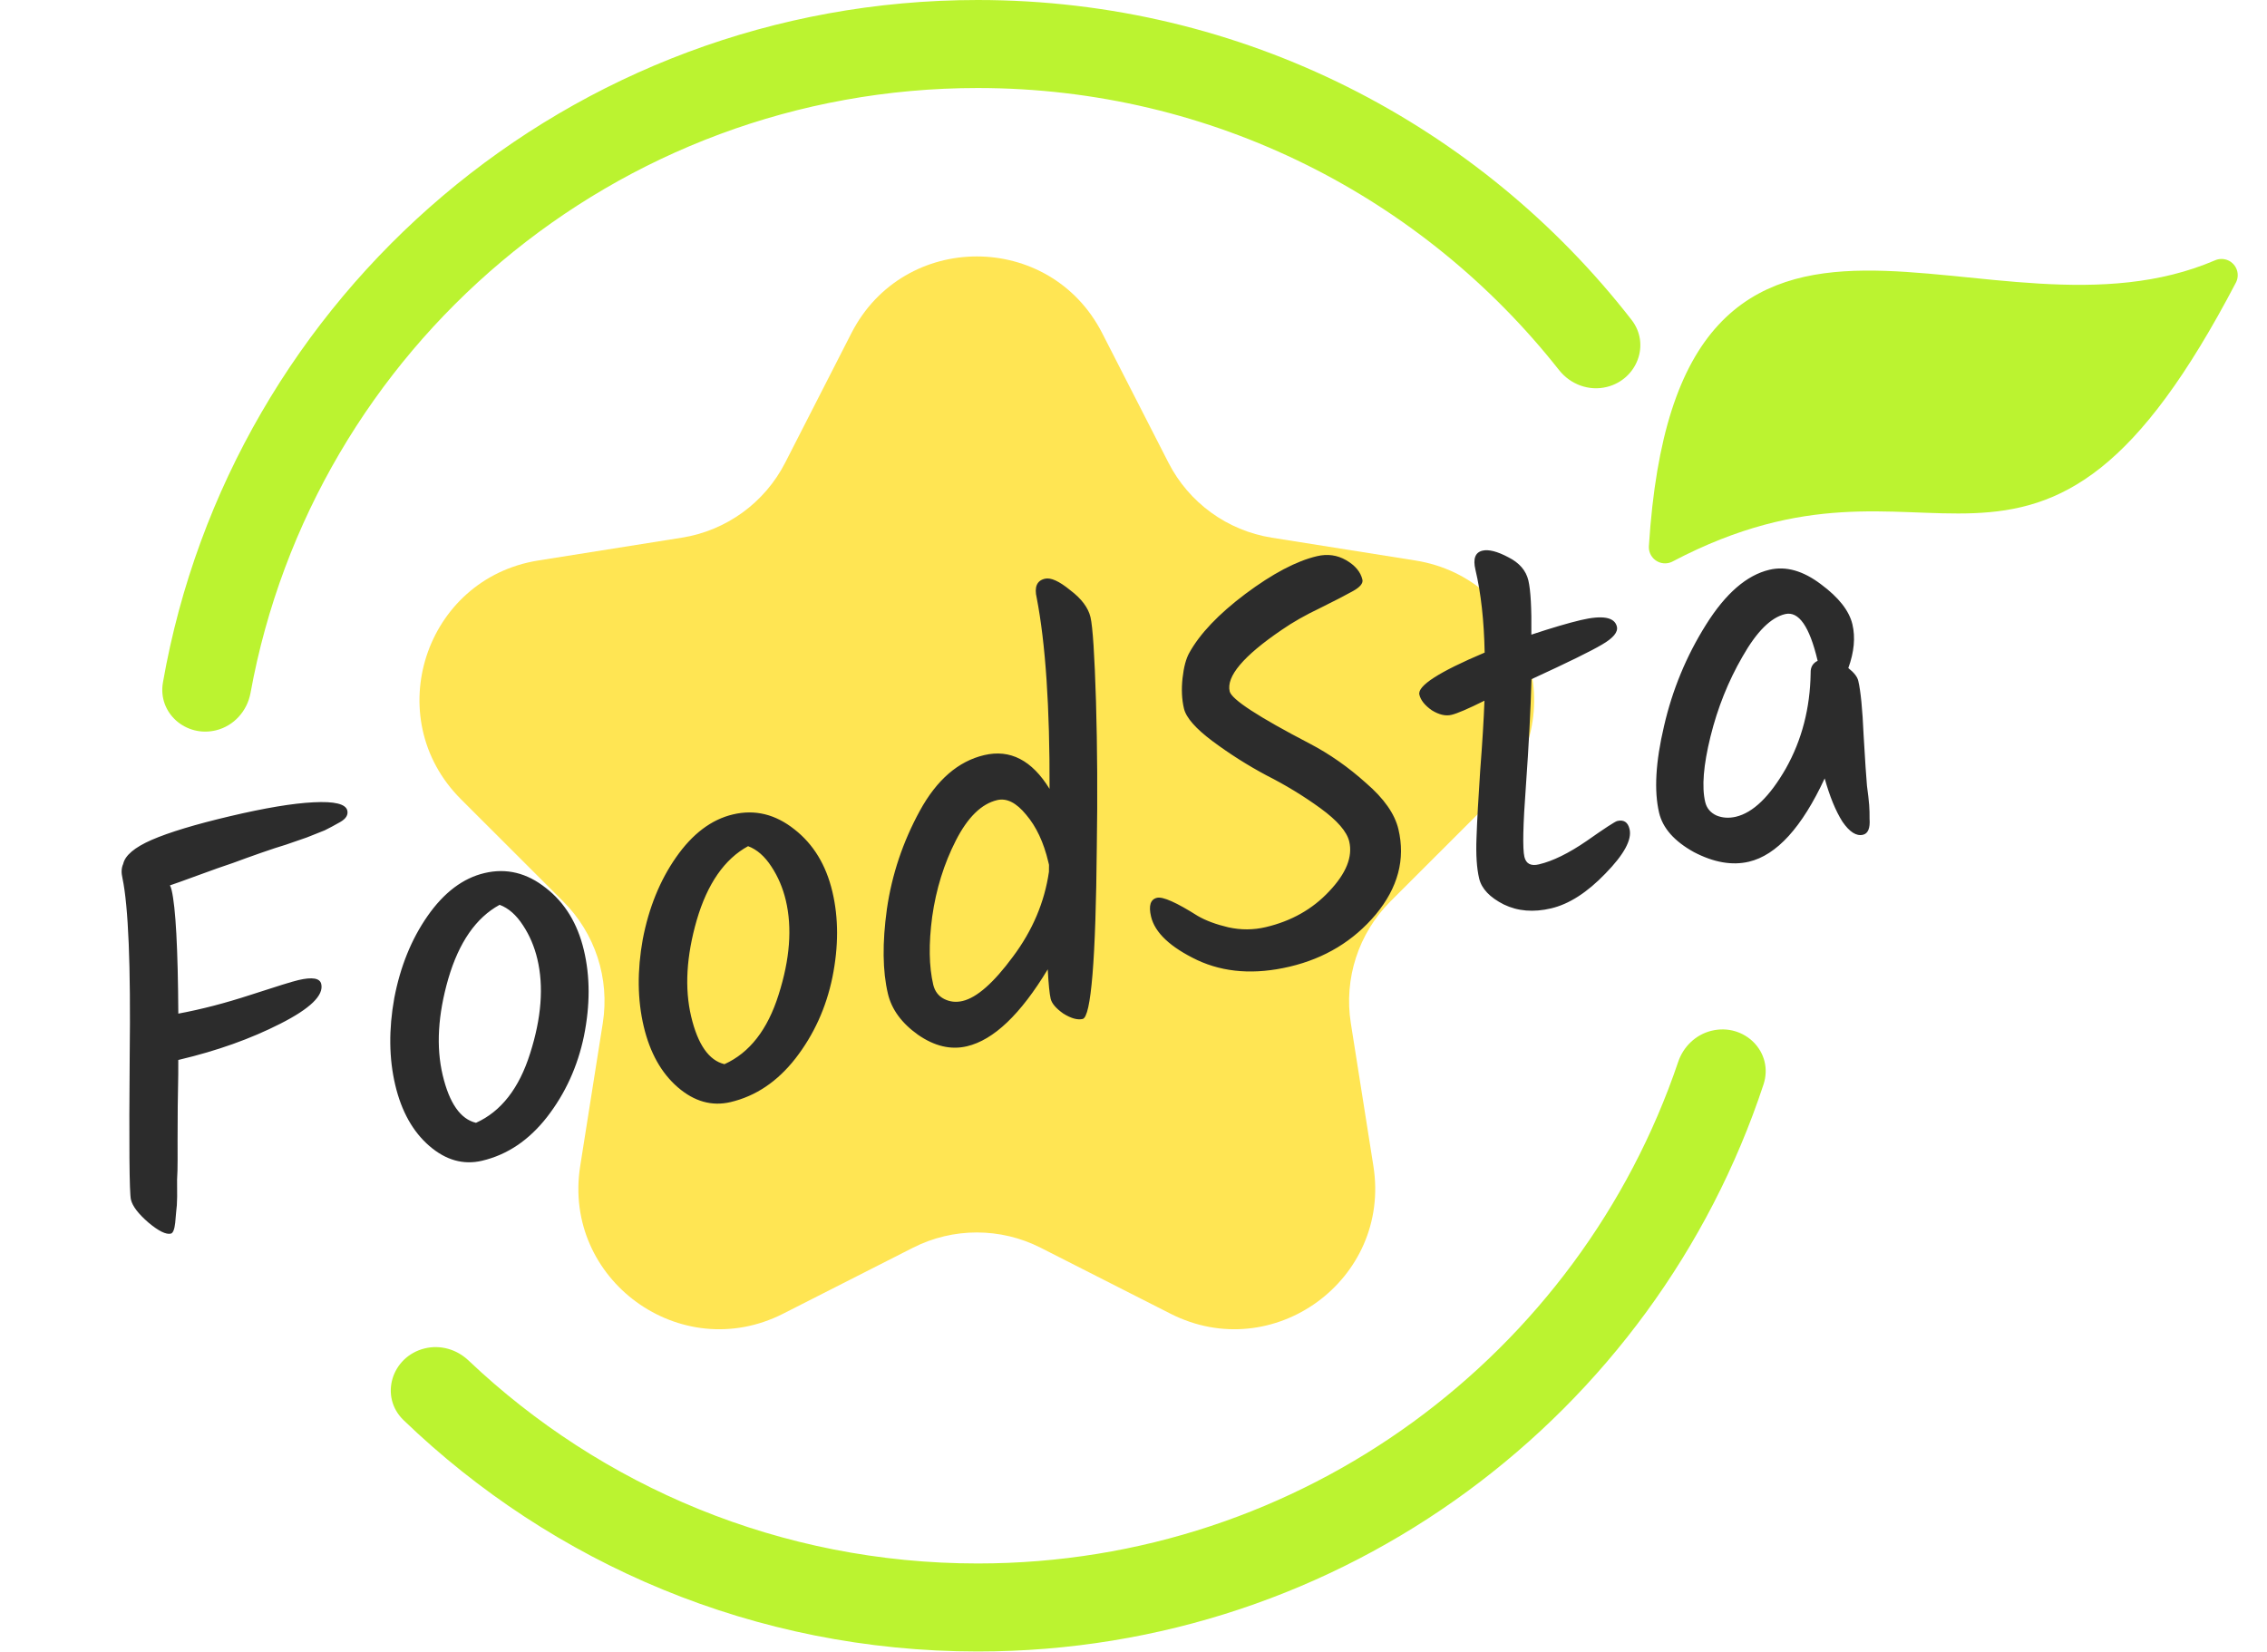
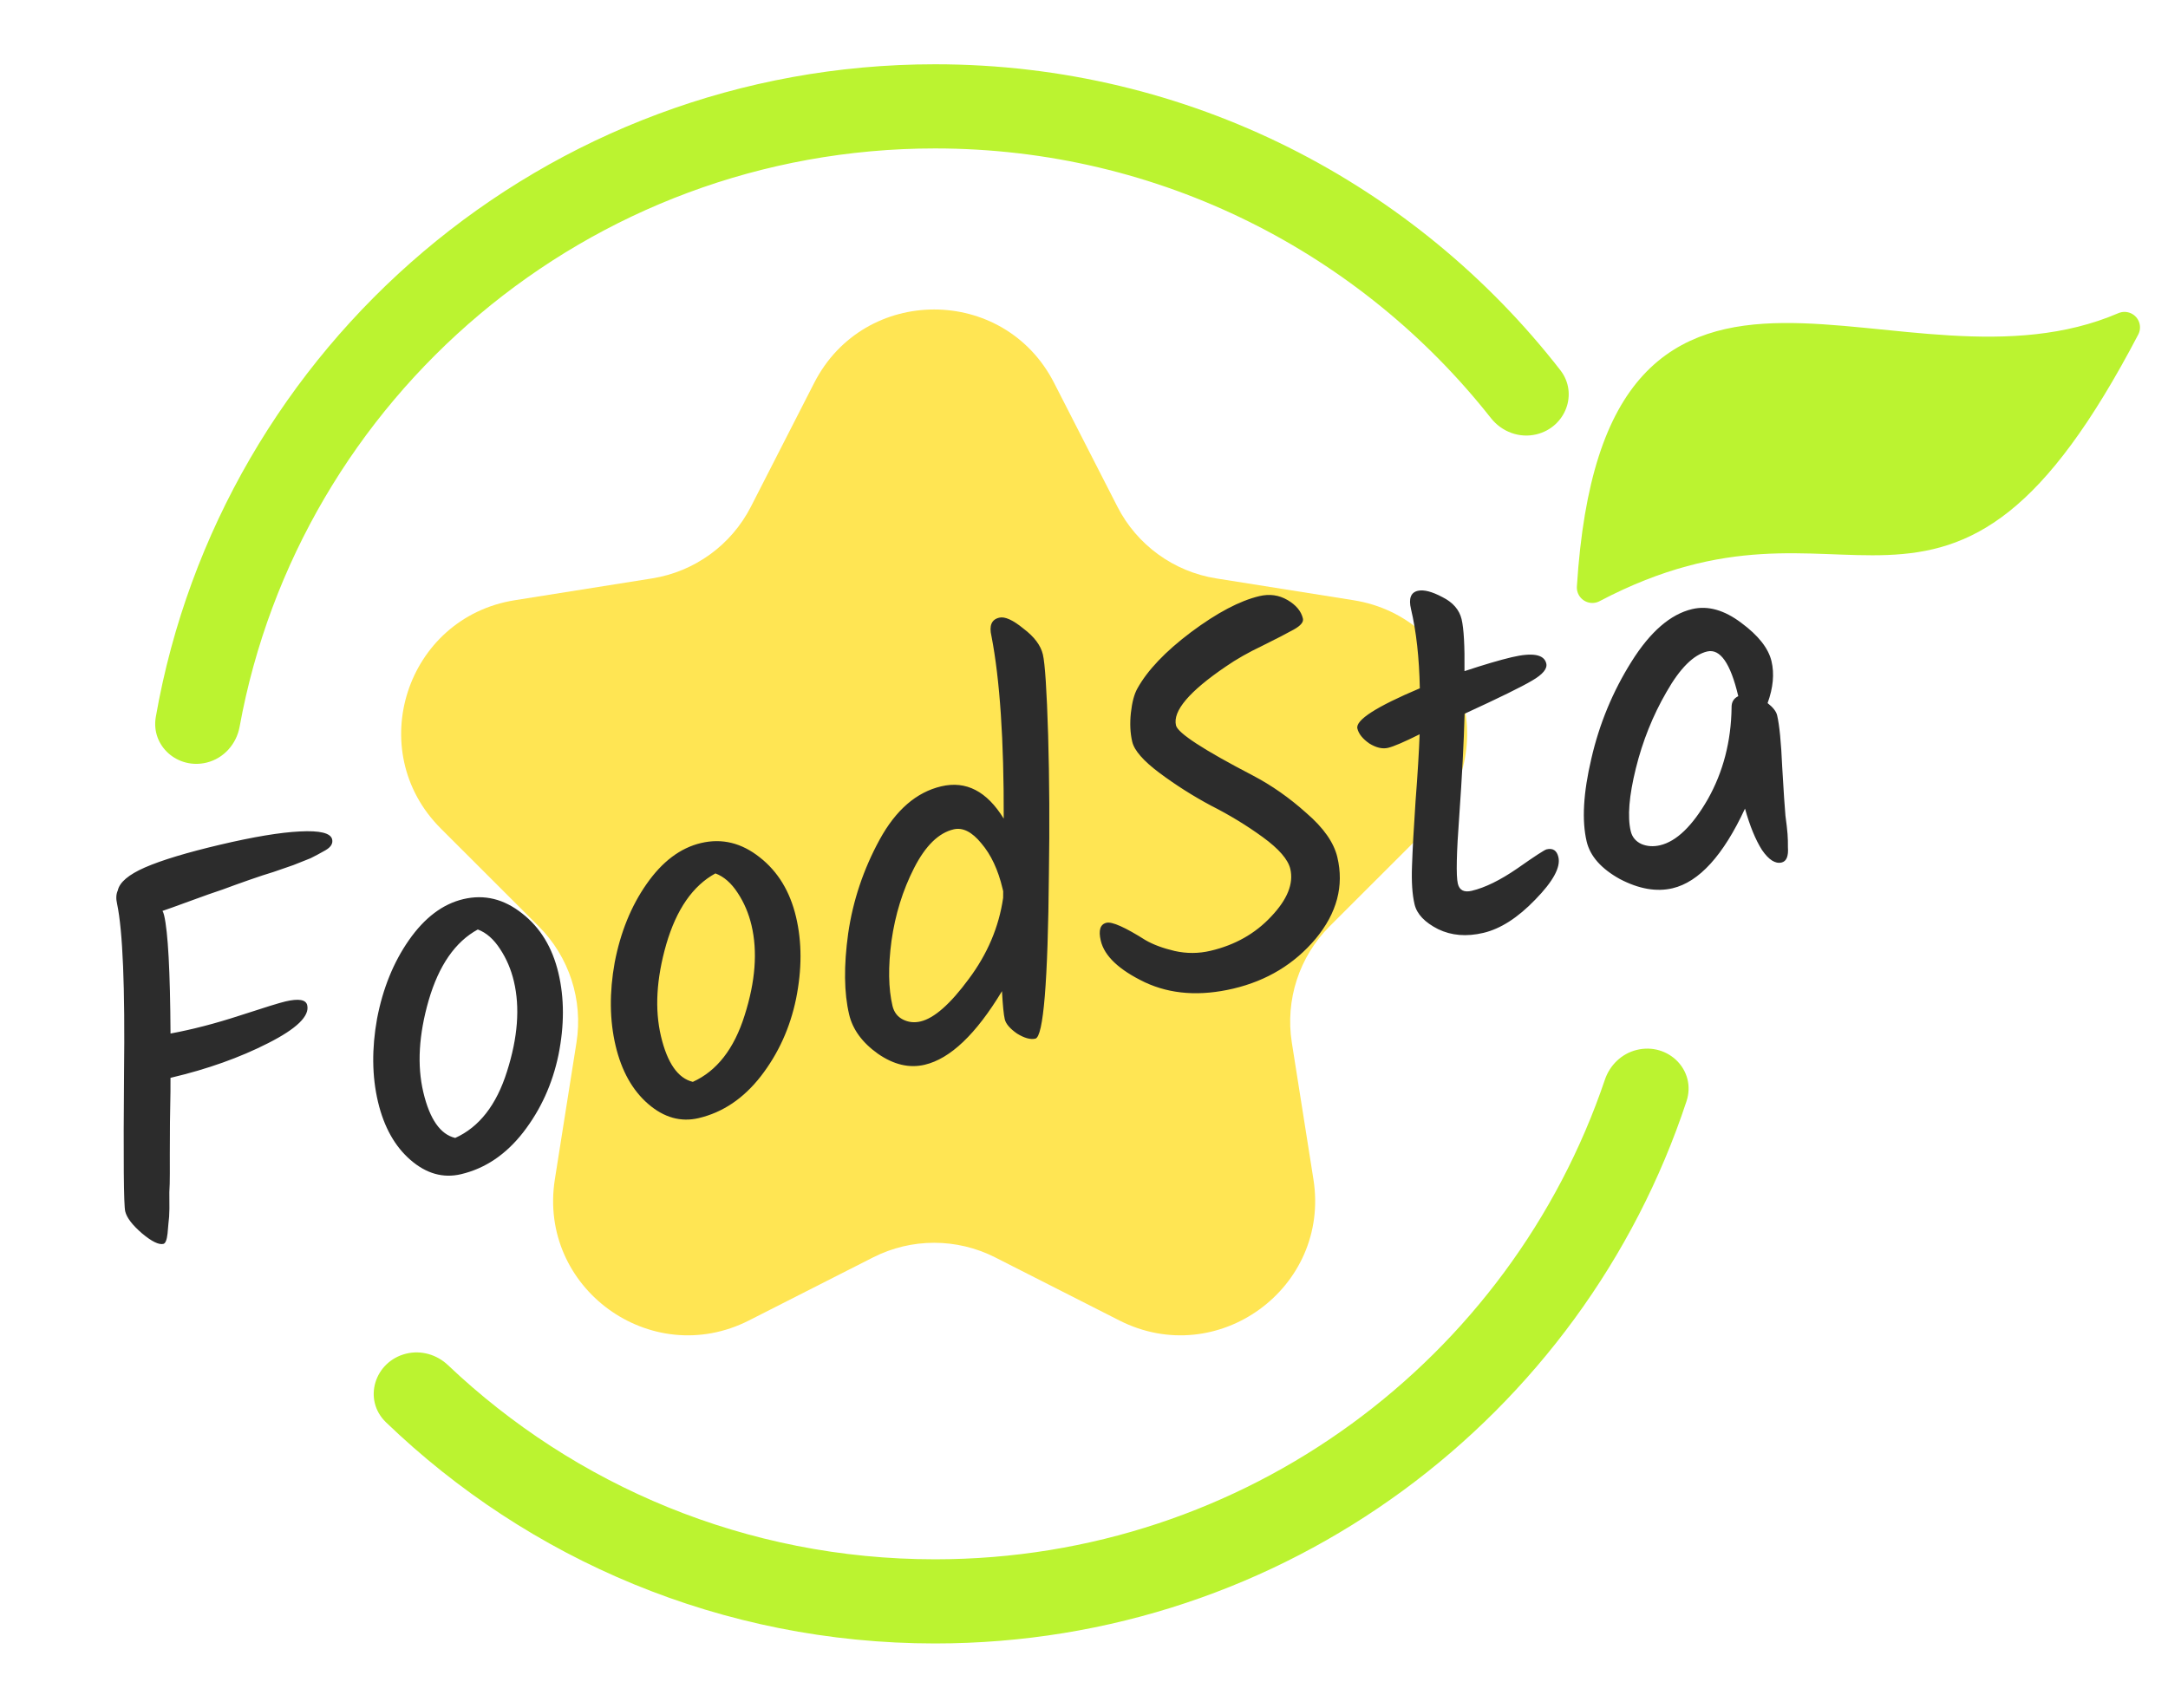
- <svg xmlns="http://www.w3.org/2000/svg" width="70" height="51" viewBox="0 0 70 51" fill="none">
+ <svg xmlns="http://www.w3.org/2000/svg" width="66" height="52" viewBox="0 0 70 51" fill="none">
  <path d="M26.289 10.289C27.904 7.129 32.419 7.129 34.034 10.289L36.079 14.288C36.711 15.526 37.897 16.386 39.269 16.604L43.7 17.308C47.209 17.865 48.605 22.167 46.093 24.679L42.931 27.839C41.947 28.823 41.493 30.219 41.71 31.594L42.408 36.012C42.962 39.519 39.308 42.176 36.143 40.569L32.131 38.531C30.893 37.903 29.43 37.903 28.192 38.531L24.181 40.569C21.015 42.176 17.361 39.519 17.915 36.012L18.613 31.594C18.831 30.219 18.377 28.823 17.392 27.839L14.231 24.679C11.718 22.167 13.115 17.865 16.624 17.308L21.054 16.604C22.427 16.386 23.612 15.526 24.245 14.288L26.289 10.289Z" fill="#FFE553" />
  <path d="M5.539 32.725L5.505 32.733C5.509 32.851 5.504 33.329 5.488 34.167C5.483 35.002 5.482 35.55 5.484 35.812C5.484 36.062 5.479 36.266 5.468 36.424C5.469 36.578 5.47 36.757 5.47 36.959C5.468 37.151 5.457 37.308 5.439 37.431C5.429 37.541 5.419 37.651 5.41 37.76C5.387 37.968 5.342 38.08 5.275 38.096C5.128 38.131 4.899 38.018 4.587 37.758C4.272 37.486 4.091 37.249 4.043 37.046C3.994 36.843 3.982 35.356 4.005 32.586C4.039 29.814 3.964 27.99 3.781 27.116C3.741 26.947 3.748 26.802 3.803 26.682C3.86 26.418 4.152 26.17 4.681 25.938C5.222 25.703 6.028 25.459 7.1 25.206C8.184 24.95 9.044 24.807 9.68 24.776C10.328 24.742 10.676 24.827 10.724 25.03C10.756 25.165 10.683 25.284 10.504 25.386C10.326 25.487 10.167 25.573 10.028 25.641C9.887 25.698 9.702 25.772 9.473 25.862C9.241 25.94 9.026 26.015 8.828 26.085C8.628 26.144 8.368 26.23 8.049 26.341C7.741 26.449 7.455 26.552 7.192 26.65C6.927 26.737 6.569 26.863 6.12 27.029C5.67 27.194 5.379 27.299 5.247 27.342C5.266 27.373 5.284 27.422 5.3 27.49C5.425 28.021 5.494 29.291 5.506 31.302C6.214 31.171 6.96 30.977 7.746 30.72C8.542 30.46 9.031 30.309 9.212 30.267C9.641 30.166 9.877 30.205 9.919 30.386C10.002 30.736 9.581 31.145 8.655 31.614C7.74 32.08 6.702 32.45 5.539 32.725ZM16.592 29.615C16.501 29.231 16.353 28.885 16.149 28.576C15.942 28.255 15.701 28.044 15.427 27.942C14.698 28.34 14.17 29.102 13.841 30.229C13.521 31.341 13.463 32.332 13.669 33.201C13.875 34.069 14.218 34.561 14.698 34.674C15.473 34.324 16.031 33.608 16.37 32.527C16.719 31.432 16.793 30.461 16.592 29.615ZM12.175 30.819C12.362 29.845 12.704 29.002 13.202 28.288C13.709 27.561 14.296 27.118 14.962 26.961C15.639 26.801 16.271 26.956 16.86 27.425C17.445 27.882 17.835 28.523 18.03 29.347C18.223 30.159 18.223 31.041 18.032 31.992C17.837 32.932 17.457 33.766 16.891 34.496C16.333 35.211 15.665 35.661 14.886 35.845C14.31 35.981 13.768 35.829 13.258 35.389C12.749 34.949 12.398 34.323 12.205 33.51C12.01 32.687 12 31.789 12.175 30.819ZM24.264 27.804C24.173 27.42 24.025 27.074 23.821 26.764C23.614 26.444 23.373 26.233 23.099 26.131C22.371 26.529 21.842 27.291 21.513 28.417C21.193 29.53 21.136 30.52 21.341 31.389C21.547 32.258 21.89 32.749 22.37 32.863C23.145 32.513 23.703 31.797 24.042 30.716C24.391 29.621 24.465 28.65 24.264 27.804ZM19.847 29.007C20.034 28.034 20.376 27.19 20.874 26.477C21.381 25.749 21.968 25.307 22.634 25.15C23.311 24.99 23.944 25.145 24.532 25.613C25.117 26.071 25.507 26.712 25.702 27.536C25.895 28.348 25.895 29.23 25.703 30.181C25.509 31.121 25.129 31.955 24.563 32.685C24.005 33.4 23.337 33.85 22.558 34.034C21.983 34.169 21.44 34.018 20.93 33.578C20.421 33.138 20.07 32.512 19.877 31.699C19.682 30.875 19.672 29.978 19.847 29.007ZM32.264 17.872C32.444 17.829 32.705 17.946 33.044 18.224C33.393 18.487 33.602 18.765 33.672 19.059C33.741 19.352 33.798 20.22 33.842 21.664C33.883 23.096 33.892 24.59 33.867 26.145C33.836 29.632 33.69 31.406 33.43 31.467C33.272 31.504 33.075 31.45 32.837 31.303C32.608 31.143 32.477 30.989 32.442 30.842C32.407 30.696 32.377 30.393 32.352 29.934C31.513 31.324 30.682 32.116 29.858 32.31C29.361 32.428 28.856 32.309 28.343 31.953C27.841 31.595 27.532 31.173 27.417 30.688C27.251 29.988 27.241 29.115 27.386 28.068C27.54 27.007 27.879 25.997 28.402 25.039C28.926 24.081 29.589 23.508 30.39 23.319C31.192 23.13 31.864 23.477 32.408 24.362C32.416 21.834 32.284 19.869 32.012 18.467C31.931 18.129 32.015 17.93 32.264 17.872ZM32.371 26.623C32.227 26.013 31.998 25.525 31.684 25.158C31.382 24.789 31.085 24.639 30.791 24.708C30.306 24.822 29.88 25.239 29.514 25.957C29.148 26.675 28.904 27.459 28.784 28.31C28.673 29.146 28.684 29.847 28.817 30.411C28.866 30.614 28.978 30.761 29.154 30.85C29.33 30.939 29.52 30.96 29.723 30.912C30.163 30.808 30.681 30.352 31.276 29.545C31.883 28.734 32.253 27.86 32.389 26.922L32.391 26.707L32.371 26.623ZM43.18 25.608C43.4 26.534 43.167 27.411 42.481 28.24C41.793 29.058 40.907 29.595 39.824 29.851C38.751 30.104 37.8 30.036 36.969 29.649C36.135 29.25 35.66 28.802 35.542 28.305C35.462 27.967 35.523 27.773 35.726 27.725C35.907 27.683 36.327 27.87 36.985 28.286C37.234 28.43 37.548 28.547 37.926 28.636C38.317 28.723 38.703 28.721 39.087 28.63C39.877 28.444 40.529 28.075 41.042 27.525C41.567 26.972 41.773 26.459 41.661 25.985C41.588 25.68 41.293 25.339 40.774 24.961C40.255 24.583 39.698 24.244 39.103 23.943C38.516 23.629 37.962 23.277 37.44 22.888C36.919 22.498 36.625 22.163 36.558 21.881C36.491 21.599 36.477 21.286 36.514 20.944C36.552 20.601 36.622 20.34 36.722 20.162C37.048 19.572 37.625 18.965 38.454 18.341C39.295 17.713 40.031 17.325 40.663 17.176C40.99 17.098 41.292 17.14 41.569 17.301C41.846 17.462 42.012 17.662 42.068 17.899C42.095 18.011 41.998 18.13 41.777 18.253C41.556 18.377 41.216 18.553 40.757 18.78C40.307 18.994 39.913 19.218 39.576 19.452C38.395 20.255 37.86 20.888 37.97 21.351C38.029 21.599 38.853 22.137 40.444 22.965C41.056 23.285 41.635 23.691 42.181 24.182C42.735 24.659 43.068 25.134 43.18 25.608ZM47.07 26.46C47.12 26.674 47.27 26.752 47.518 26.693C47.947 26.592 48.438 26.351 48.992 25.97C49.554 25.575 49.869 25.37 49.936 25.354C50.139 25.306 50.267 25.389 50.317 25.604C50.395 25.931 50.146 26.389 49.57 26.978C49.006 27.564 48.447 27.922 47.894 28.052C47.352 28.18 46.866 28.14 46.435 27.932C46.002 27.713 45.748 27.445 45.673 27.129C45.598 26.813 45.571 26.396 45.591 25.879C45.609 25.351 45.647 24.657 45.705 23.797C45.773 22.923 45.816 22.203 45.837 21.638C45.336 21.888 44.996 22.034 44.815 22.076C44.634 22.119 44.432 22.071 44.209 21.933C43.994 21.782 43.867 21.621 43.827 21.452C43.762 21.181 44.435 20.748 45.843 20.153C45.824 19.169 45.729 18.315 45.558 17.593C45.478 17.255 45.551 17.059 45.776 17.005C45.968 16.96 46.235 17.028 46.576 17.21C46.914 17.38 47.119 17.618 47.192 17.922C47.264 18.227 47.295 18.786 47.285 19.599C47.915 19.39 48.422 19.241 48.806 19.15C49.483 18.99 49.856 19.057 49.926 19.351C49.966 19.52 49.813 19.705 49.467 19.905C49.133 20.104 48.407 20.46 47.289 20.974C47.263 21.921 47.206 23.013 47.118 24.25C47.027 25.475 47.011 26.211 47.07 26.46ZM54.636 17.595C55.144 17.475 55.674 17.624 56.226 18.042C56.775 18.448 57.099 18.861 57.198 19.278C57.294 19.684 57.252 20.135 57.072 20.631C57.247 20.768 57.35 20.899 57.379 21.023C57.454 21.339 57.509 21.898 57.544 22.7C57.591 23.499 57.625 24.021 57.648 24.266C57.681 24.509 57.704 24.706 57.716 24.858C57.726 24.999 57.73 25.141 57.728 25.284C57.749 25.577 57.681 25.742 57.523 25.779C57.32 25.827 57.109 25.692 56.891 25.375C56.681 25.043 56.498 24.597 56.342 24.038C55.64 25.551 54.859 26.408 54.002 26.611C53.482 26.733 52.917 26.634 52.304 26.314C51.701 25.98 51.343 25.576 51.23 25.102C51.07 24.425 51.12 23.531 51.382 22.421C51.64 21.299 52.072 20.256 52.678 19.291C53.283 18.325 53.936 17.76 54.636 17.595ZM56.121 20.39C55.872 19.341 55.539 18.866 55.121 18.964C54.681 19.068 54.242 19.505 53.805 20.276C53.365 21.035 53.036 21.858 52.817 22.743C52.598 23.629 52.543 24.304 52.653 24.766C52.698 24.958 52.815 25.098 53.002 25.184C53.187 25.26 53.386 25.272 53.601 25.222C54.131 25.096 54.645 24.6 55.143 23.732C55.638 22.852 55.893 21.868 55.909 20.78C55.903 20.603 55.975 20.479 56.125 20.407L56.121 20.39Z" fill="#2C2C2C" />
  <path fill-rule="evenodd" clip-rule="evenodd" d="M52.844 31.832C52.361 31.951 51.979 32.319 51.819 32.791C48.774 41.796 40.243 48.282 30.19 48.282C24.093 48.282 18.557 45.897 14.464 42.011C14.103 41.669 13.596 41.522 13.113 41.641C12.092 41.893 11.706 43.13 12.464 43.859C17.057 48.281 23.305 51 30.19 51C41.501 51 51.094 43.66 54.453 33.491C54.782 32.493 53.864 31.58 52.844 31.832ZM6.673 22.552C7.224 22.416 7.634 21.956 7.736 21.397C9.671 10.776 18.985 2.718 30.19 2.718C37.475 2.718 43.961 6.125 48.139 11.427C48.49 11.872 49.064 12.086 49.614 11.95C50.547 11.72 50.968 10.636 50.379 9.878C45.706 3.868 38.4 0 30.19 0C17.595 0 7.129 9.102 5.031 21.076C4.866 22.021 5.742 22.781 6.673 22.552Z" fill="#BBF330" />
  <path d="M68.596 8.497C62.56 20.038 59.91 12.426 51.413 16.897C52.263 3.501 61.262 11.652 68.596 8.497Z" fill="#BBF330" stroke="#BBF330" stroke-linejoin="round" />
</svg>
